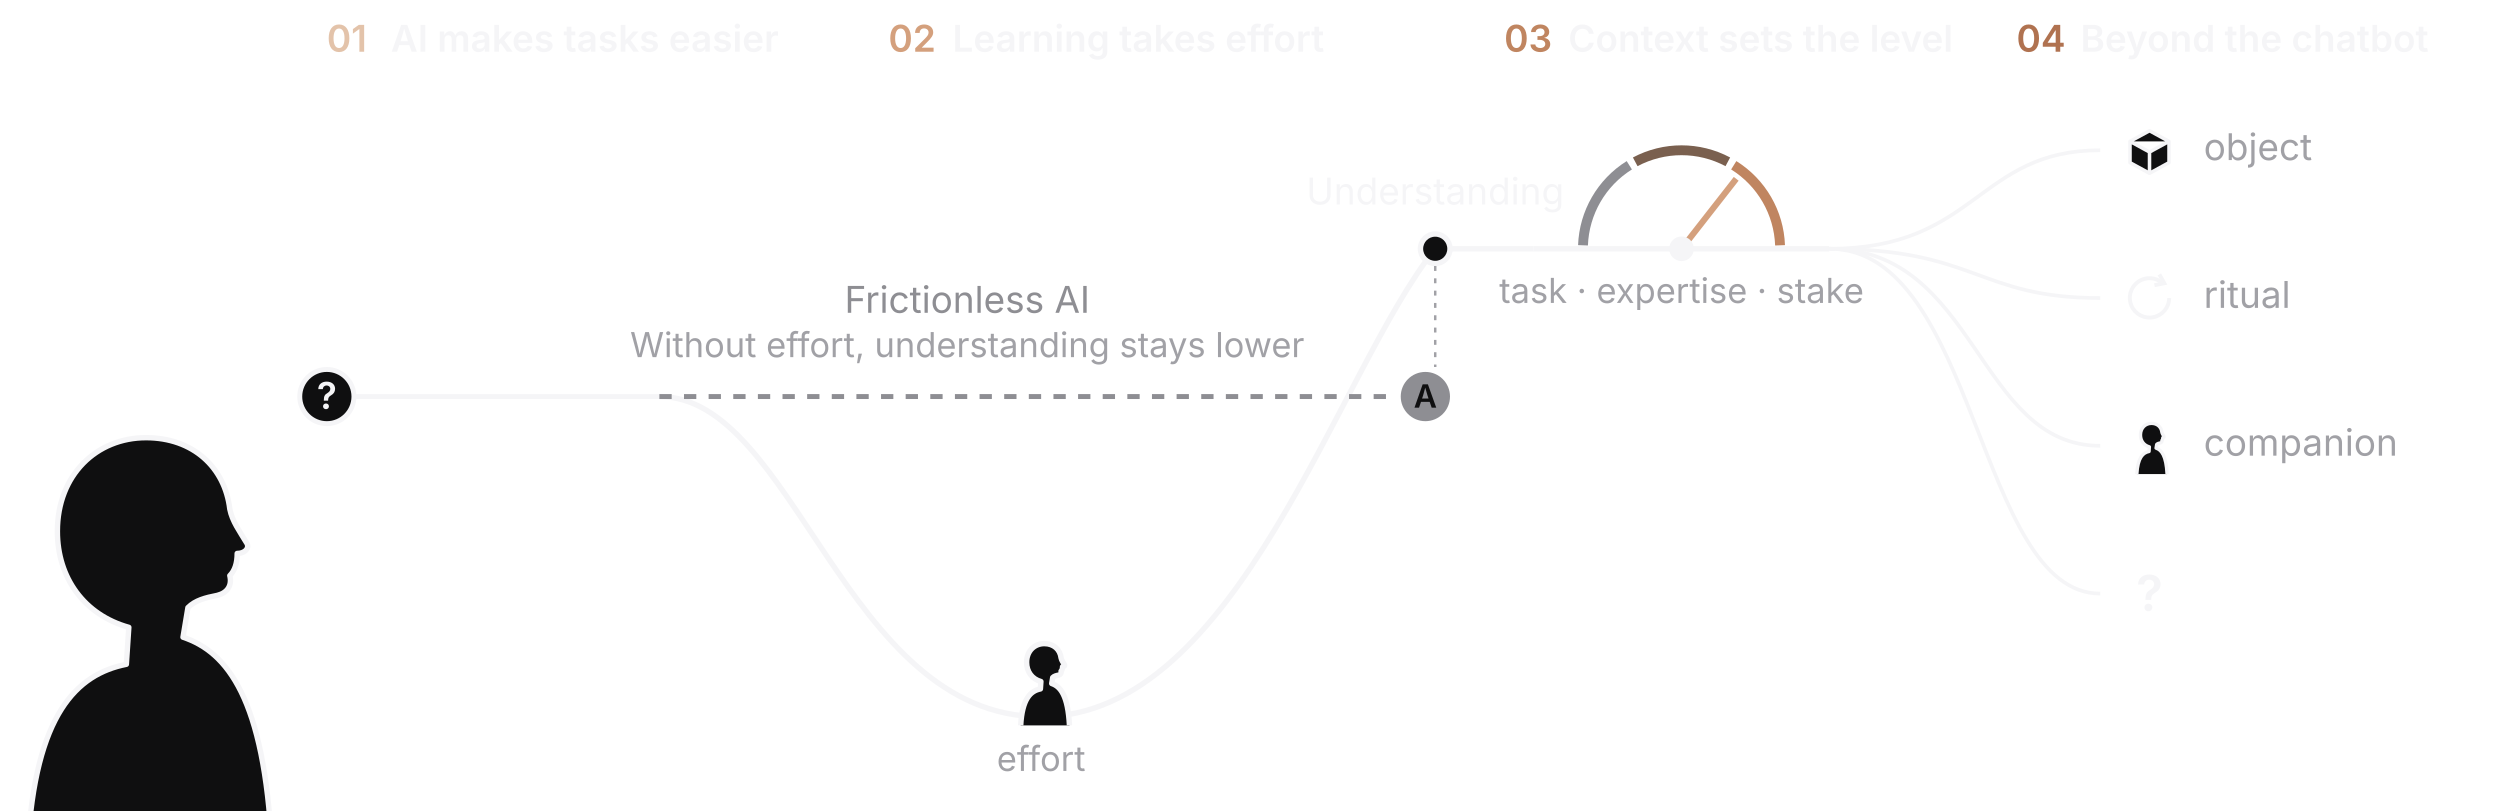
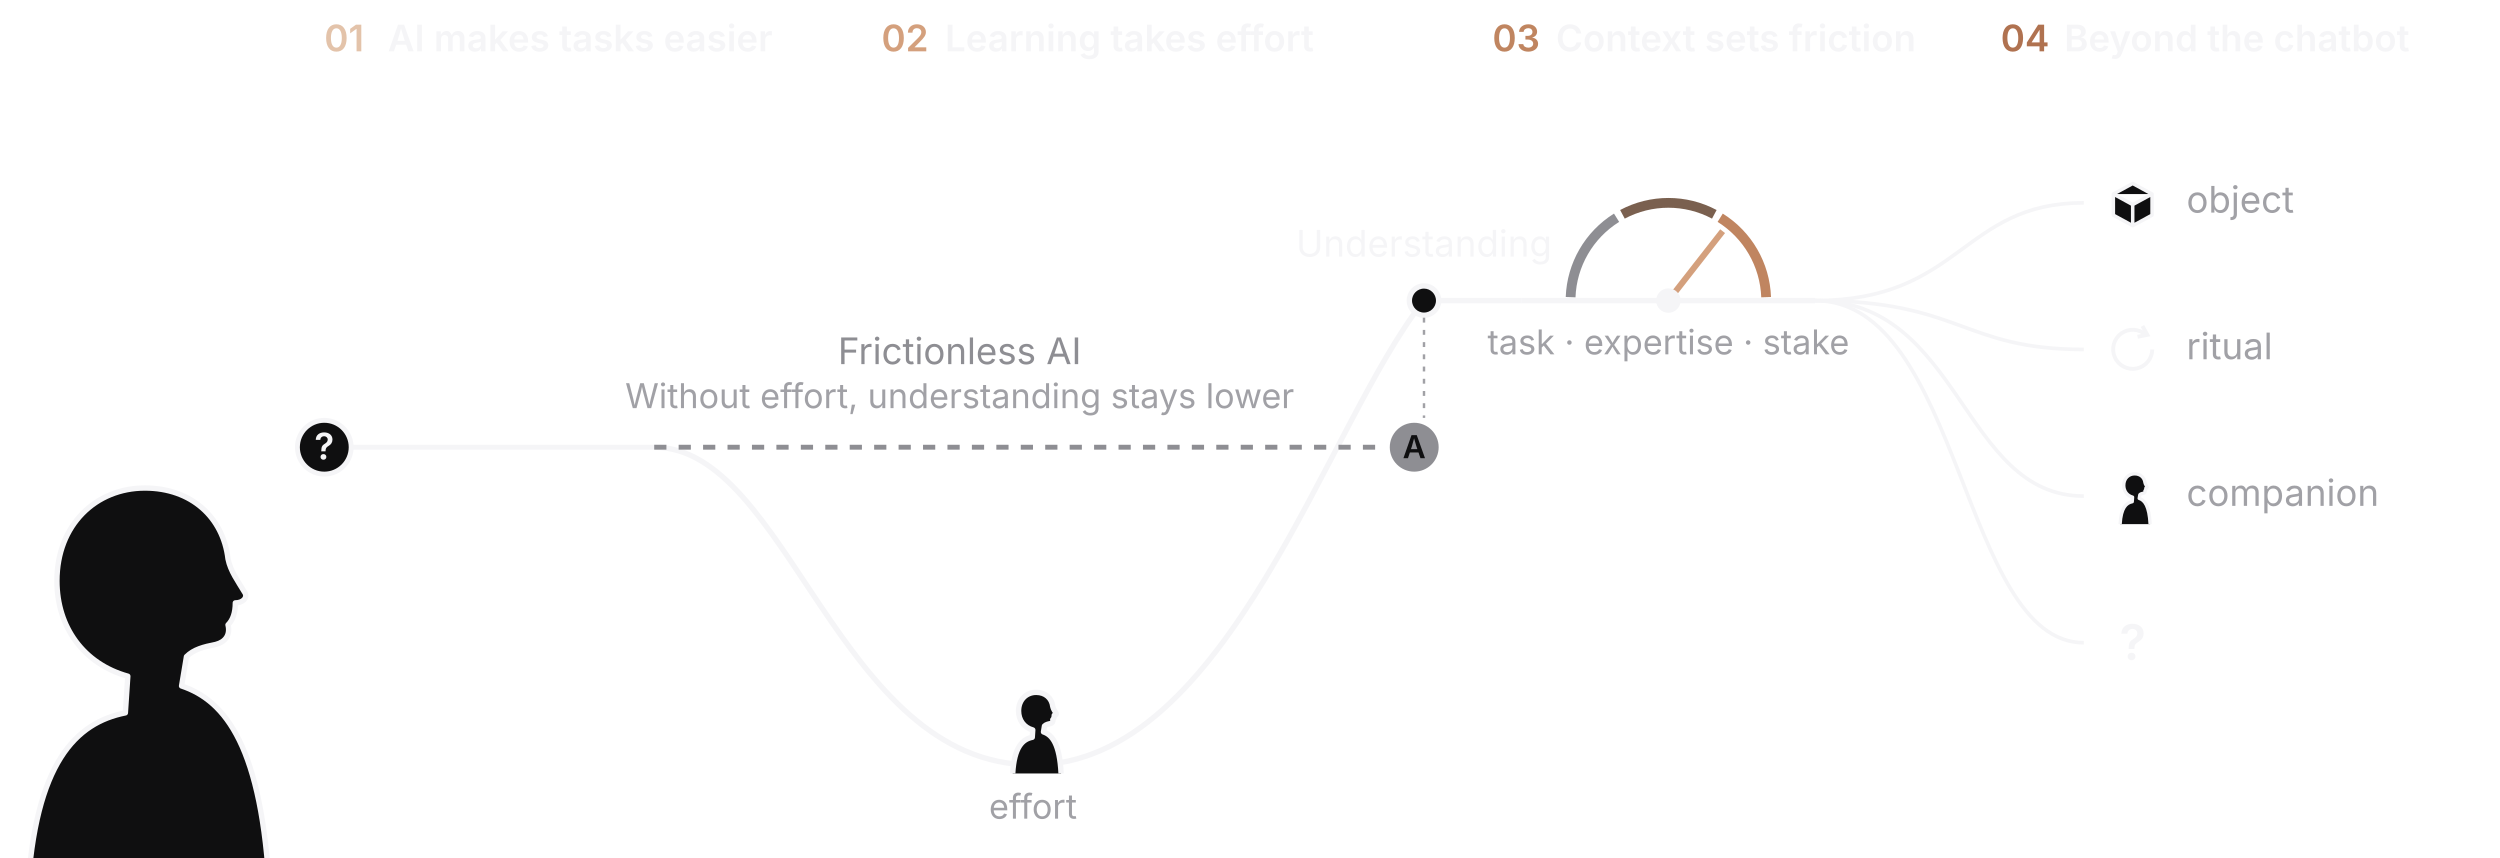
- <svg xmlns="http://www.w3.org/2000/svg" fill="#f5f5f7" viewBox="17.3 9 1015 329" font-family="-apple-system, BlinkMacSystemFont, 'SF Pro Text', 'Helvetica Neue', Inter, Arial, sans-serif">
+ <svg xmlns="http://www.w3.org/2000/svg" fill="#f5f5f7" viewBox="17.3 -13 1023 351" font-family="-apple-system, BlinkMacSystemFont, 'SF Pro Text', 'Helvetica Neue', Inter, Arial, sans-serif">
  <defs>
    <path id="pf" d="M70 470 C76 362 110 330 150 322 L152 292 C116 282 94 252 94 214 C94 168 126 138 166 138 C204 138 230 162 234 196 C236 206 242 214 248 224 C250 228 246 232 240 232 C240 240 238 246 234 250 C236 258 232 264 224 266 C214 268 206 270 200 276 L196 300 C232 312 262 350 268 470" />
  </defs>
  <g transform="translate(-6.4 117.7) scale(0.5)">
    <use href="#pf" fill="#0f0f10" stroke="#f5f5f7" stroke-width="4.4" stroke-linejoin="round" />
  </g>
  <circle cx="150" cy="170" r="11" fill="#0f0f10" stroke="#f5f5f7" stroke-width="2" />
  <text x="150" y="175" text-anchor="middle" font-size="15" font-weight="600">?</text>
  <line x1="161" y1="170" x2="285" y2="170" stroke="#f5f5f7" stroke-width="2" />
  <path d="M285 170 C340 170, 360 300, 440 300 S 560 160, 600 110" fill="none" stroke="#f5f5f7" stroke-width="2.2" />
  <line x1="285" y1="170" x2="584" y2="170" stroke="#8e8e93" stroke-width="2" stroke-dasharray="5 5" />
  <circle cx="596" cy="170" r="10" fill="#8e8e93" />
  <text x="596" y="174.5" text-anchor="middle" font-size="13" font-weight="600" fill="#0f0f10">A</text>
  <text x="410" y="136" text-anchor="middle" font-size="15" fill="#8e8e93">Frictionless AI</text>
  <text x="410" y="154" text-anchor="middle" font-size="14" fill="#a1a1a6">Without effort, understanding stays lower</text>
  <circle cx="600" cy="110" r="6" fill="#0f0f10" stroke="#f5f5f7" stroke-width="2.2" />
  <text x="600" y="92" text-anchor="middle" font-size="15" fill="#f5f5f7">Understanding</text>
  <g transform="translate(424.7 256.5) scale(0.1)">
    <use href="#pf" fill="#0f0f10" stroke="#f5f5f7" stroke-width="22.1" stroke-linejoin="round" />
  </g>
  <text x="440" y="322" text-anchor="middle" font-size="14" fill="#a1a1a6">effort</text>
  <line x1="600" y1="117" x2="600" y2="158" stroke="#a1a1a6" stroke-width="1" stroke-dasharray="2 3" />
  <line x1="606" y1="110" x2="640" y2="110" stroke="#f5f5f7" stroke-width="2.2" />
  <line x1="640" y1="110" x2="760" y2="110" stroke="#f5f5f7" stroke-width="2.2" />
  <path d="M660 108.6 A40 40 0 0 1 678.8 76.1" fill="none" stroke="#8e8e93" stroke-width="4" />
  <path d="M681.2 74.7 A40 40 0 0 1 718.8 74.7" fill="none" stroke="#7a604f" stroke-width="4" />
  <path d="M721.2 76.1 A40 40 0 0 1 740 108.6" fill="none" stroke="#c08560" stroke-width="4" />
  <g>
    <line x1="700" y1="110" x2="722.2" y2="81.6" stroke="#d4a07d" stroke-width="2.5" />
    <animateTransform attributeName="transform" type="rotate" dur="20s" repeatCount="indefinite" values="0 700 110;0 700 110;-55 700 110;30 700 110;-18 700 110;9 700 110;-4 700 110;0 700 110;0 700 110" keyTimes="0;0.6;0.63;0.665;0.695;0.72;0.745;0.77;1" calcMode="spline" keySplines=".4 0 .6 1;.4 0 .6 1;.4 0 .6 1;.4 0 .6 1;.4 0 .6 1;.4 0 .6 1;.4 0 .6 1;.4 0 .6 1" />
  </g>
  <circle cx="700" cy="110" r="5" fill="#f5f5f7" />
  <text x="700" y="132" text-anchor="middle" font-size="14" fill="#a1a1a6">task · expertise · stake</text>
  <path d="M760 110 C820 110, 820 70, 870 70" fill="none" stroke="#f5f5f7" stroke-width="1.5" />
  <g transform="translate(890 70) scale(0.72)">
    <animateTransform attributeName="transform" type="rotate" additive="sum" dur="20s" repeatCount="indefinite" values="0;0;90;90;0" keyTimes="0;0.86;0.97;0.995;1" calcMode="spline" keySplines="0 0 1 1;.4 0 .2 1;0 0 1 1;0 0 1 1" />
    <path d="M-11 -5 l11 -6 l11 6 v12 l-11 6 l-11 -6z M-11 -5 l11 6 l11 -6 M0 1 v12" fill="#0f0f10" stroke="#f5f5f7" stroke-width="2" stroke-linejoin="round" />
  </g>
  <text x="912" y="74" font-size="15" fill="#a1a1a6">object</text>
  <path d="M760 110 C820 110, 820 130, 870 130" fill="none" stroke="#f5f5f7" stroke-width="1.5" />
  <g transform="translate(890 130) scale(0.8)">
    <animateTransform attributeName="transform" type="rotate" additive="sum" dur="20s" repeatCount="indefinite" values="0;0;360;360;0" keyTimes="0;0.88;0.99;0.995;1" calcMode="spline" keySplines="0 0 1 1;.4 0 .2 1;0 0 1 1;0 0 1 1" />
    <path d="M10 0 a10 10 0 1 1 -3.3 -7.5" fill="none" stroke="#f5f5f7" stroke-width="2" />
    <path d="M5 -12 l2.5 4.5 l-5 1" fill="none" stroke="#f5f5f7" stroke-width="2" />
  </g>
  <text x="912" y="134" font-size="15" fill="#a1a1a6">ritual</text>
  <path d="M760 110 C820 110, 820 190, 870 190" fill="none" stroke="#f5f5f7" stroke-width="1.5" />
  <g transform="translate(890 190) scale(0.62)">
    <animateTransform attributeName="transform" type="translate" additive="sum" dur="20s" repeatCount="indefinite" values="0 0;0 0;-10 0;-10 0;0 0;0 0" keyTimes="0;0.85;0.875;0.925;0.95;1" calcMode="spline" keySplines="0 0 1 1;.4 0 .2 1;0 0 1 1;.4 0 .2 1;0 0 1 1" />
    <g transform="translate(-15.3 -28.5) scale(0.1)">
      <use href="#pf" fill="#0f0f10" stroke="#f5f5f7" stroke-width="22.1" stroke-linejoin="round" />
    </g>
  </g>
  <text x="912" y="194" font-size="15" fill="#a1a1a6">companion</text>
  <path d="M760 110 C820 110, 820 250, 870 250" fill="none" stroke="#f5f5f7" stroke-width="1.5" />
  <g transform="translate(890 250)">
    <text y="7" text-anchor="middle" font-size="20" font-weight="600" fill="#f5f5f7">?</text>
  </g>
-   <text x="150" y="30" font-size="15" font-weight="600" fill="#e3c3aa">01</text>
-   <text x="176" y="30" font-size="15" font-weight="600">AI makes tasks easier</text>
-   <text x="378" y="30" font-size="15" font-weight="600" fill="#d4a07d">02</text>
-   <text x="404" y="30" font-size="15" font-weight="600">Learning takes effort</text>
-   <text x="628" y="30" font-size="15" font-weight="600" fill="#c08560">03</text>
-   <text x="654" y="30" font-size="15" font-weight="600">Context sets the level</text>
-   <text x="836" y="30" font-size="15" font-weight="600" fill="#b07250">04</text>
-   <text x="862" y="30" font-size="15" font-weight="600">Beyond the chatbot</text>
+   <text x="150" y="8" font-size="15" font-weight="600" fill="#e3c3aa">01</text>
+   <text x="176" y="8" font-size="15" font-weight="600">AI makes tasks easier</text>
+   <text x="378" y="8" font-size="15" font-weight="600" fill="#d4a07d">02</text>
+   <text x="404" y="8" font-size="15" font-weight="600">Learning takes effort</text>
+   <text x="628" y="8" font-size="15" font-weight="600" fill="#c08560">03</text>
+   <text x="654" y="8" font-size="15" font-weight="600">Context sets friction</text>
+   <text x="836" y="8" font-size="15" font-weight="600" fill="#b07250">04</text>
+   <text x="862" y="8" font-size="15" font-weight="600">Beyond the chatbot</text>
  <style>@media (prefers-reduced-motion: reduce){.fx{display:none}}</style>
  <g class="fx" opacity="0">
-     <text y="5.5" text-anchor="middle" font-size="16" font-weight="700" fill="#d4a07d">?</text>
-     <animateMotion dur="20s" repeatCount="indefinite" path="M164 170 L592 170" keyPoints="0;0;1;1" keyTimes="0;0.04;0.2;1" calcMode="spline" keySplines="0 0 1 1;.4 0 .6 1;0 0 1 1" />
-     <animate attributeName="opacity" dur="20s" repeatCount="indefinite" values="0;0;1;1;0;0" keyTimes="0;0.04;0.05;0.195;0.207;1" />
+     <g>
+       <text y="5.5" text-anchor="middle" font-size="16" font-weight="700" fill="#d4a07d">?</text>
+       <animate attributeName="opacity" dur="20s" repeatCount="indefinite" values="1;1;0;0" keyTimes="0;0.165;0.182;1" />
+     </g>
+     <g opacity="0">
+       <g>
+         <circle r="10" fill="#8e8e93" />
+         <text y="4.5" text-anchor="middle" font-size="13" font-weight="600" fill="#0f0f10">A</text>
+         <animateTransform attributeName="transform" type="scale" dur="20s" repeatCount="indefinite" values="0.5;0.5;1;1" keyTimes="0;0.165;0.185;1" calcMode="spline" keySplines="0 0 1 1;.3 0 .4 1;0 0 1 1" />
+       </g>
+       <animate attributeName="opacity" dur="20s" repeatCount="indefinite" values="0;0;1;1" keyTimes="0;0.165;0.182;1" />
+     </g>
+     <animateMotion dur="20s" repeatCount="indefinite" path="M164 170 L596 170" keyPoints="0;0;1;1" keyTimes="0;0.04;0.2;1" calcMode="spline" keySplines="0 0 1 1;.4 0 .6 1;0 0 1 1" />
+     <animate attributeName="opacity" dur="20s" repeatCount="indefinite" values="0;0;1;1;0;0" keyTimes="0;0.04;0.05;0.205;0.21;1" />
  </g>
  <g class="fx" transform="translate(614 152)">
    <g opacity="0">
      <path d="M0 -6.5 Q0.91 -0.91 6.5 0 Q0.91 0.91 0 6.5 Q-0.91 0.91 -6.5 0 Q-0.91 -0.91 0 -6.5 Z" fill="#8e8e93" />
      <animate attributeName="opacity" dur="20s" repeatCount="indefinite" values="0;0;1;0;0" keyTimes="0;0.205;0.247;0.29;1" />
      <animateTransform attributeName="transform" type="scale" dur="20s" repeatCount="indefinite" values="0.3;0.3;1;0.6;0.3" keyTimes="0;0.205;0.247;0.29;1" calcMode="spline" keySplines="0 0 1 1;.4 0 .2 1;.4 0 .2 1;0 0 1 1" />
    </g>
  </g>
  <g class="fx" transform="translate(616 186)">
    <g opacity="0">
      <path d="M0 -3.5 Q0.49 -0.49 3.5 0 Q0.49 0.49 0 3.5 Q-0.49 0.49 -3.5 0 Q-0.49 -0.49 0 -3.5 Z" fill="#8e8e93" />
      <animate attributeName="opacity" dur="20s" repeatCount="indefinite" values="0;0;1;0;0" keyTimes="0;0.215;0.255;0.295;1" />
      <animateTransform attributeName="transform" type="scale" dur="20s" repeatCount="indefinite" values="0.3;0.3;1;0.6;0.3" keyTimes="0;0.215;0.255;0.295;1" calcMode="spline" keySplines="0 0 1 1;.4 0 .2 1;.4 0 .2 1;0 0 1 1" />
    </g>
  </g>
  <g class="fx" transform="translate(578 154)">
    <g opacity="0">
      <path d="M0 -3 Q0.42 -0.42 3 0 Q0.42 0.42 0 3 Q-0.42 0.42 -3 0 Q-0.42 -0.42 0 -3 Z" fill="#8e8e93" />
      <animate attributeName="opacity" dur="20s" repeatCount="indefinite" values="0;0;1;0;0" keyTimes="0;0.222;0.261;0.3;1" />
      <animateTransform attributeName="transform" type="scale" dur="20s" repeatCount="indefinite" values="0.3;0.3;1;0.6;0.3" keyTimes="0;0.222;0.261;0.3;1" calcMode="spline" keySplines="0 0 1 1;.4 0 .2 1;.4 0 .2 1;0 0 1 1" />
    </g>
  </g>
  <g class="fx" opacity="0">
    <circle cx="0" cy="-17" r="3.8" fill="#d4a07d" stroke="#0f0f10" stroke-width="1.2" />
    <path d="M-6.5 -3 Q-6.5 -12 0 -12 Q6.5 -12 6.5 -3 Z" fill="#d4a07d" stroke="#0f0f10" stroke-width="1.2" />
    <animateMotion dur="20s" repeatCount="indefinite" path="M285 170 C340 170, 360 300, 440 300 S 560 160, 600 110" keyPoints="0;0;0.64;0.36;1;1" keyTimes="0;0.27;0.37;0.45;0.55;1" calcMode="spline" keySplines="0 0 1 1;.45 0 .55 1;.45 0 .55 1;.45 0 .4 1;0 0 1 1" />
    <animate attributeName="opacity" dur="20s" repeatCount="indefinite" values="0;0;1;1;0;0" keyTimes="0;0.27;0.275;0.55;0.570;1" />
  </g>
  <circle class="fx" cx="600" cy="110" r="6" fill="#d4a07d" opacity="0">
    <animate attributeName="opacity" dur="20s" repeatCount="indefinite" values="0;0;1;0;0" keyTimes="0;0.54;0.590;0.64;1" />
  </circle>
  <circle class="fx" r="4" fill="#d4a07d" opacity="0">
    <animateMotion dur="20s" repeatCount="indefinite" path="M606 110 L700 110" keyPoints="0;0;1;1" keyTimes="0;0.56;0.6;1" calcMode="linear" />
    <animate attributeName="opacity" dur="20s" repeatCount="indefinite" values="0;0;1;1;0;0" keyTimes="0;0.56;0.565;0.595;0.6;1" />
  </circle>
  <circle class="fx" r="4" fill="#d4a07d" opacity="0">
    <animateMotion dur="20s" repeatCount="indefinite" path="M700 110 L760 110" keyPoints="0;0;1;1" keyTimes="0;0.775;0.81;1" calcMode="linear" />
    <animate attributeName="opacity" dur="20s" repeatCount="indefinite" values="0;0;1;1;0;0" keyTimes="0;0.775;0.780;0.805;0.81;1" />
  </circle>
  <circle class="fx" r="3.8" fill="#e3c3aa" opacity="0">
    <animateMotion dur="20s" repeatCount="indefinite" path="M760 110 C820 110, 820 70, 870 70" keyPoints="0;0;1;1" keyTimes="0;0.81;0.87;1" calcMode="linear" />
    <animate attributeName="opacity" dur="20s" repeatCount="indefinite" values="0;0;1;1;0;0" keyTimes="0;0.81;0.815;0.865;0.87;1" />
  </circle>
  <circle class="fx" r="3.8" fill="#d4a07d" opacity="0">
    <animateMotion dur="20s" repeatCount="indefinite" path="M760 110 C820 110, 820 130, 870 130" keyPoints="0;0;1;1" keyTimes="0;0.83;0.89;1" calcMode="linear" />
    <animate attributeName="opacity" dur="20s" repeatCount="indefinite" values="0;0;1;1;0;0" keyTimes="0;0.83;0.835;0.885;0.89;1" />
  </circle>
  <circle class="fx" r="3.8" fill="#c08560" opacity="0">
    <animateMotion dur="20s" repeatCount="indefinite" path="M760 110 C820 110, 820 190, 870 190" keyPoints="0;0;1;1" keyTimes="0;0.85;0.91;1" calcMode="linear" />
    <animate attributeName="opacity" dur="20s" repeatCount="indefinite" values="0;0;1;1;0;0" keyTimes="0;0.85;0.855;0.905;0.91;1" />
  </circle>
  <circle class="fx" r="3.8" fill="#b07250" opacity="0">
    <animateMotion dur="20s" repeatCount="indefinite" path="M760 110 C820 110, 820 250, 870 250" keyPoints="0;0;1;1" keyTimes="0;0.87;0.93;1" calcMode="linear" />
    <animate attributeName="opacity" dur="20s" repeatCount="indefinite" values="0;0;1;1;0;0" keyTimes="0;0.87;0.875;0.925;0.93;1" />
  </circle>
  <g class="fx" opacity="0" transform="translate(896 191) scale(0.62)">
    <g transform="translate(-15.3 -28.5) scale(0.1)">
      <use href="#pf" fill="#0f0f10" stroke="#f5f5f7" stroke-width="22.1" stroke-linejoin="round" />
    </g>
    <animate attributeName="opacity" dur="20s" repeatCount="indefinite" values="0;0;1;1;0;0" keyTimes="0;0.85;0.875;0.925;0.95;1" />
  </g>
</svg>
